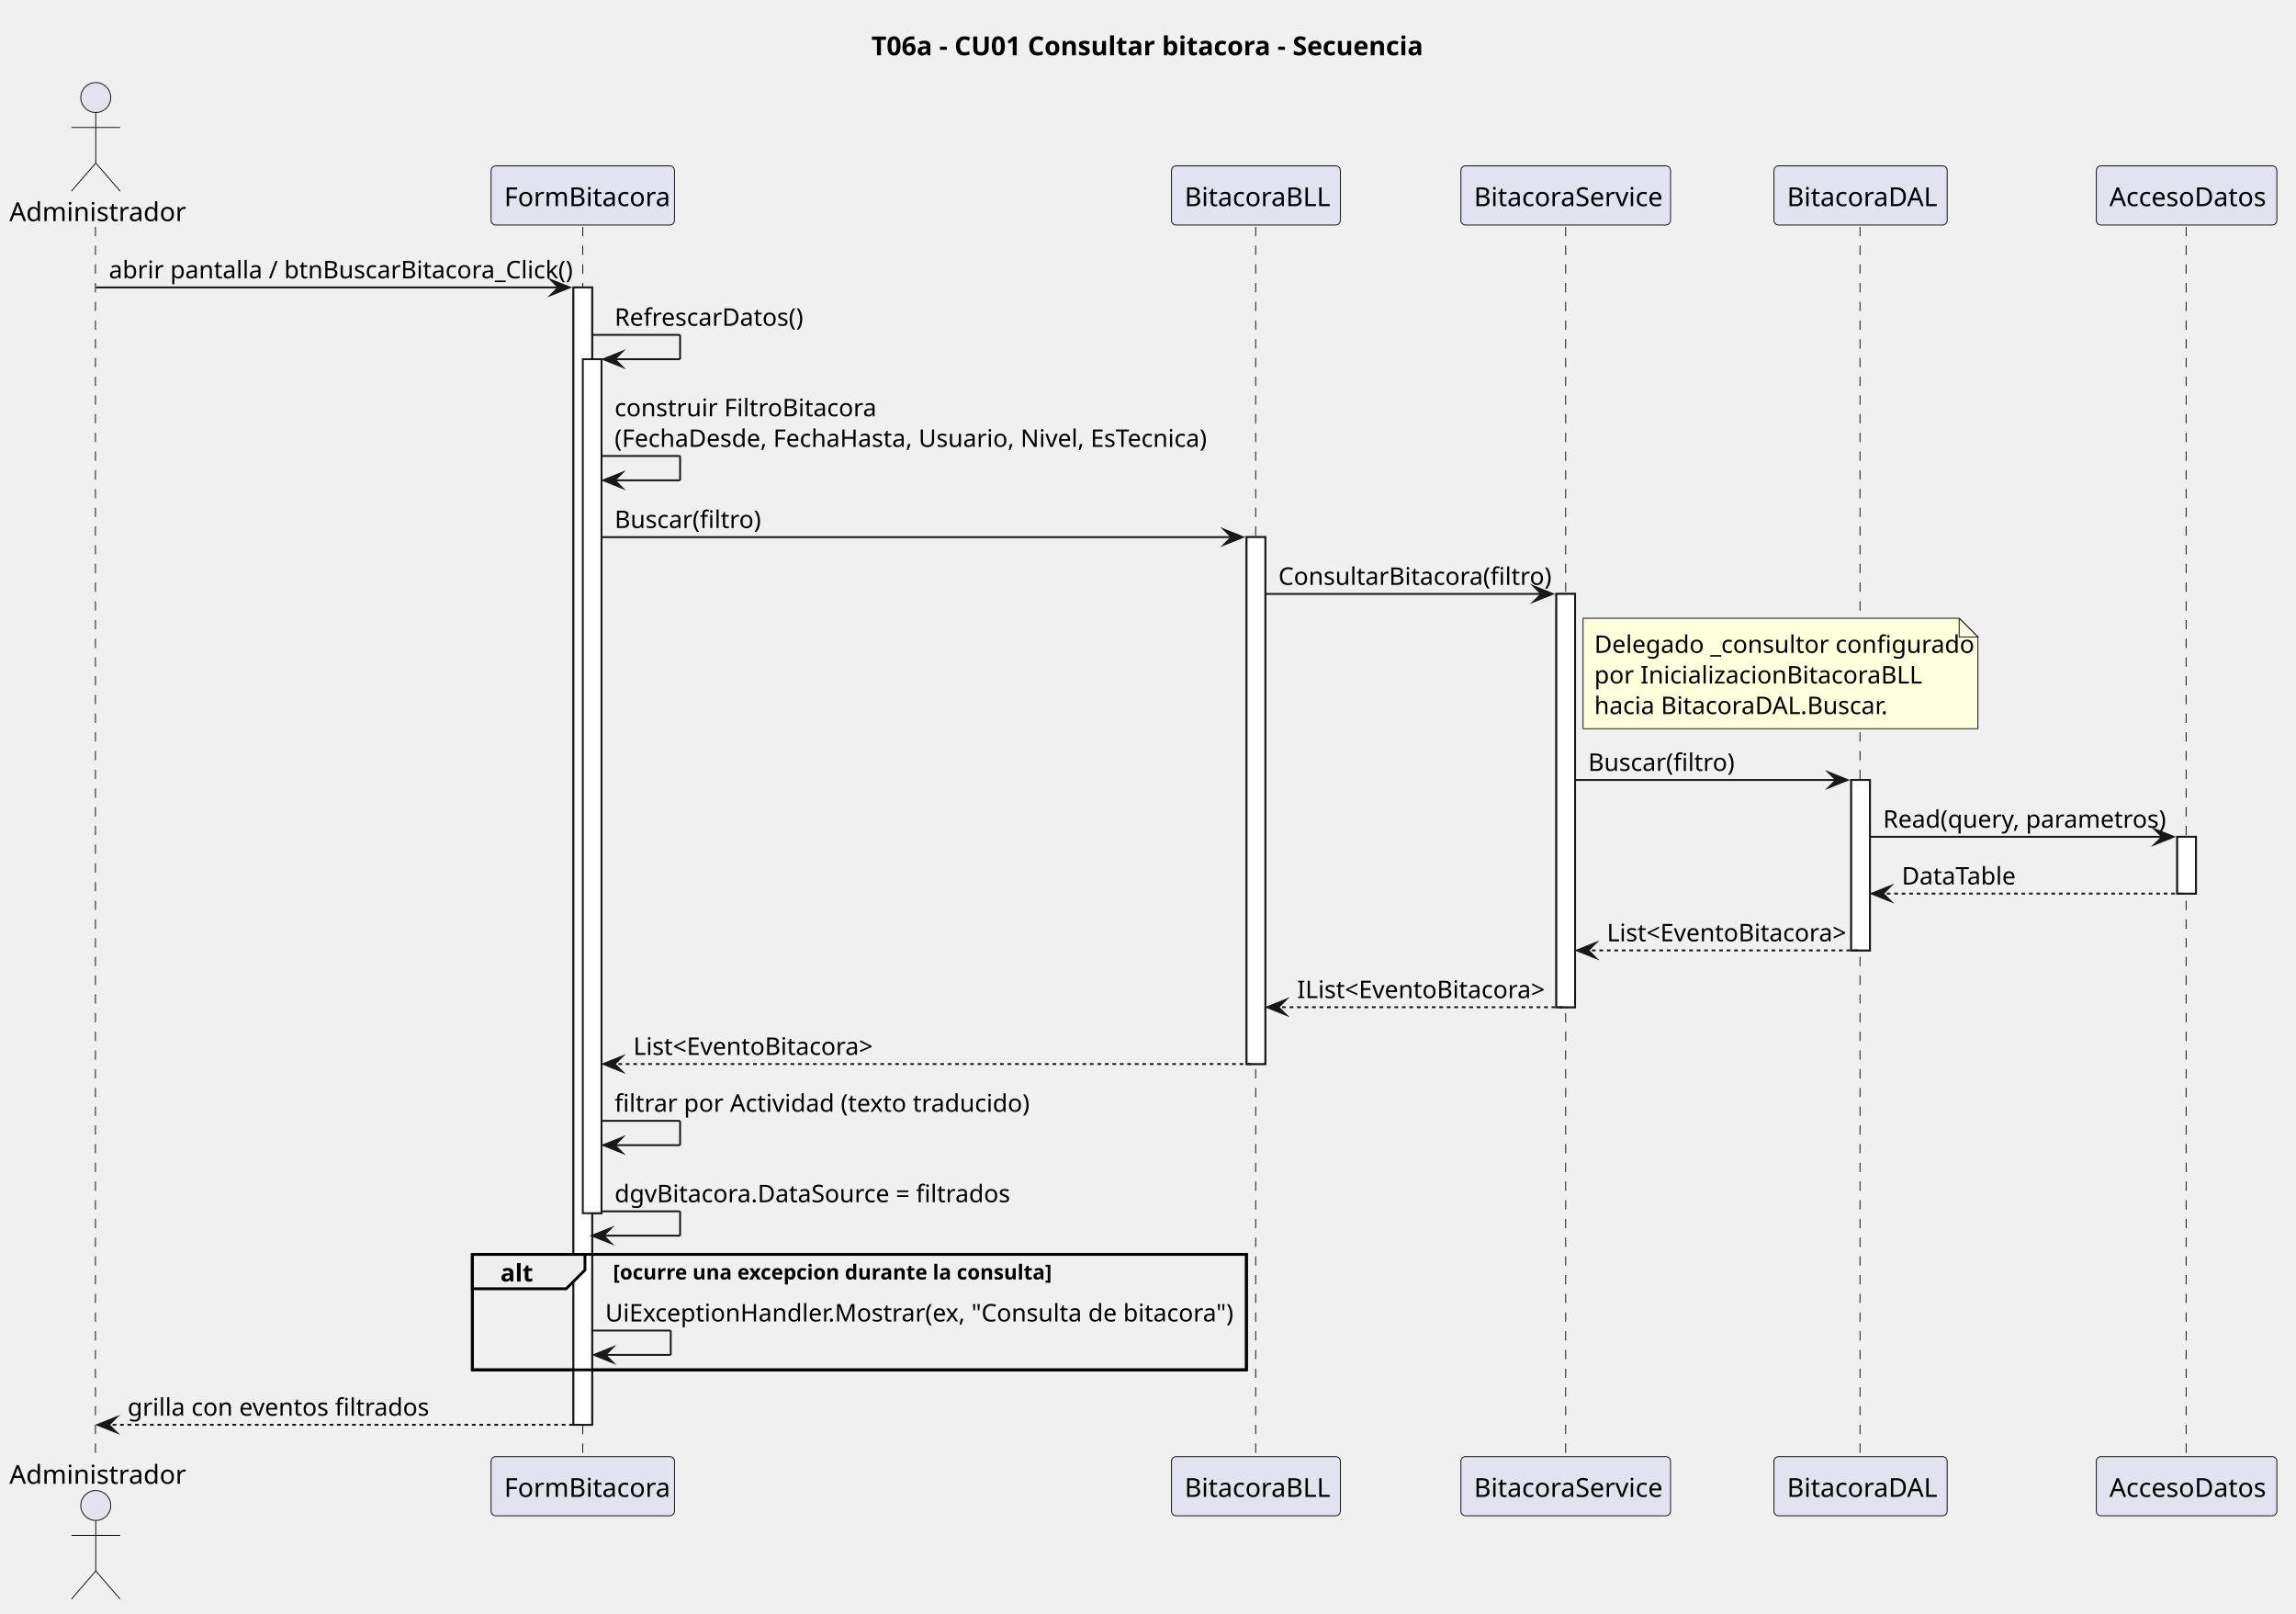
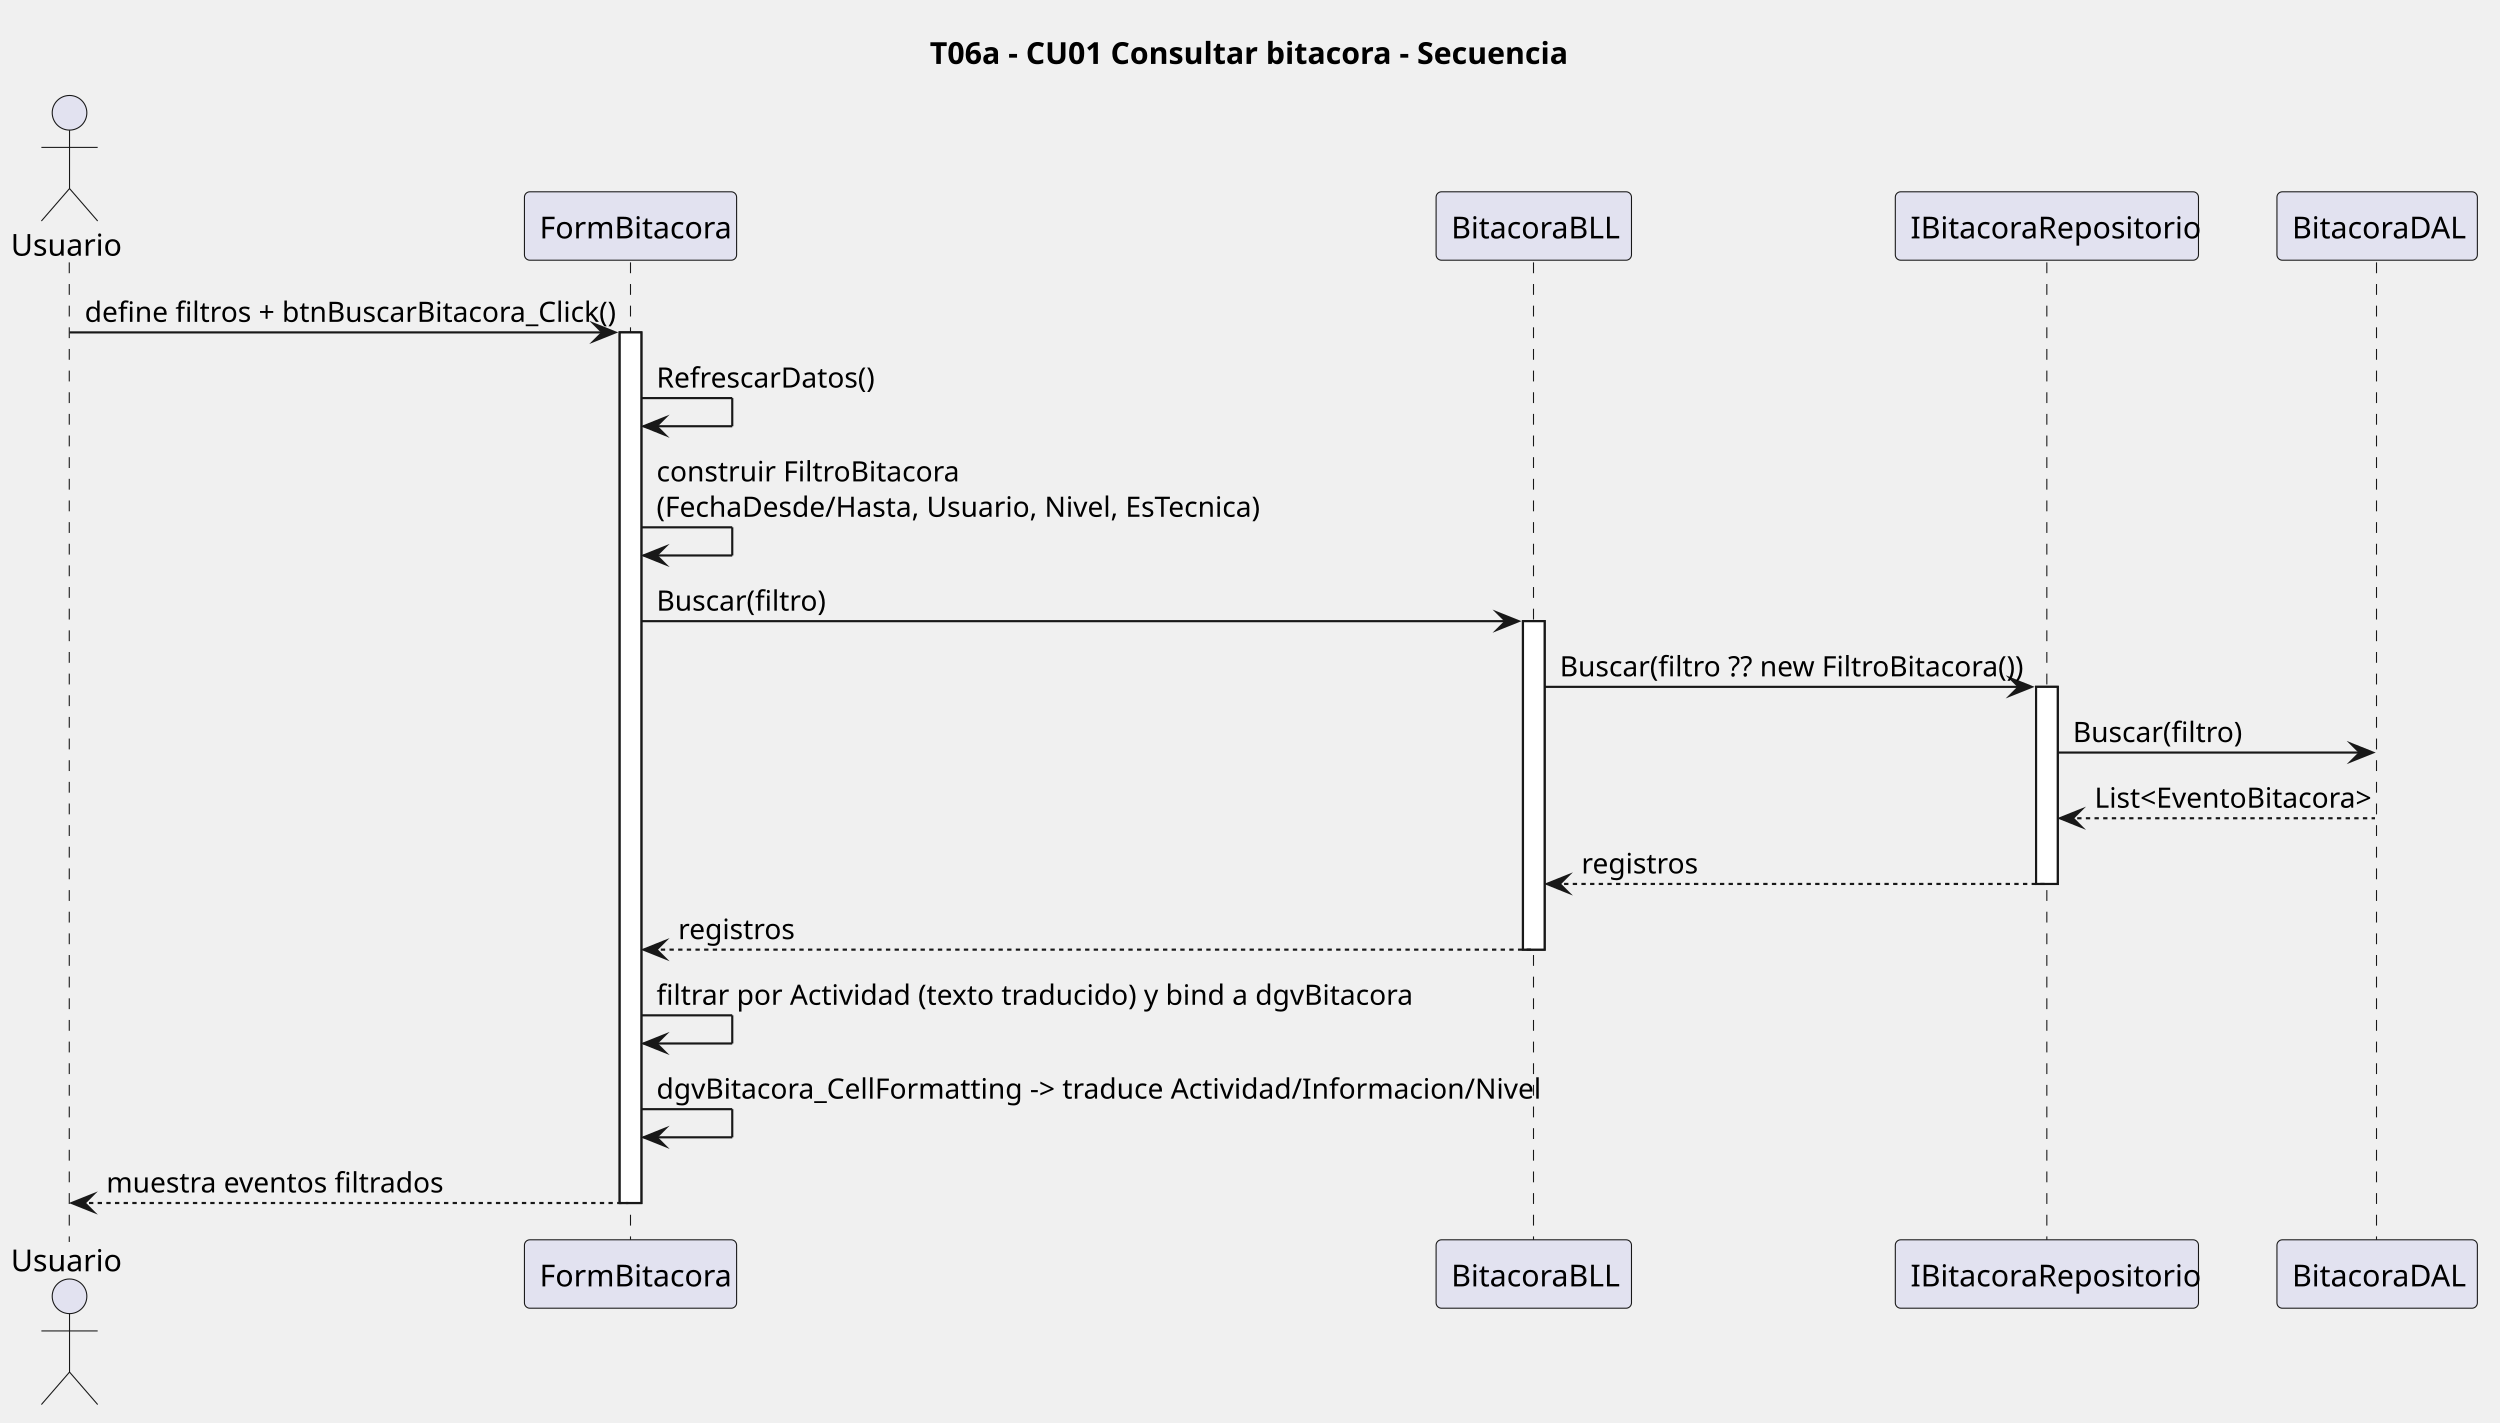
- <svg xmlns="http://www.w3.org/2000/svg" contentStyleType="text/css" data-diagram-type="SEQUENCE" height="862px" preserveAspectRatio="none" style="width:1227px;height:862px;background:#FFFFFF;" version="1.1" viewBox="0 0 1227 862" width="1227px" zoomAndPan="magnify">
+ <svg xmlns="http://www.w3.org/2000/svg" contentStyleType="text/css" data-diagram-type="SEQUENCE" height="657px" preserveAspectRatio="none" style="width:1155px;height:657px;background:#FFFFFF;" version="1.1" viewBox="0 0 1155 657" width="1155px" zoomAndPan="magnify">
  <defs />
  <g>
    <g class="title" data-source-line="1">
-       <text fill="#000000" font-family="sans-serif" font-size="14" font-weight="700" lengthAdjust="spacing" textLength="289.427" x="465.672" y="29.533">T06a - CU01 Consultar bitacora - Secuencia</text>
+       <text fill="#000000" font-family="sans-serif" font-size="14" font-weight="700" lengthAdjust="spacing" textLength="289.427" x="429.557" y="29.533">T06a - CU01 Consultar bitacora - Secuencia</text>
    </g>
    <g>
-       <rect fill="#FFFFFF" height="607.68" style="stroke:#181818;stroke-width:1;" width="10" x="306.449" y="153.57" />
+       <rect fill="#FFFFFF" height="402.219" style="stroke:#181818;stroke-width:1;" width="10" x="286.301" y="153.57" />
    </g>
    <g>
-       <rect fill="#FFFFFF" height="456.273" style="stroke:#181818;stroke-width:1;" width="10" x="311.449" y="191.922" />
+       <rect fill="#FFFFFF" height="151.758" style="stroke:#181818;stroke-width:1;" width="10" x="703.611" y="286.977" />
    </g>
    <g>
-       <rect fill="#FFFFFF" height="281.516" style="stroke:#181818;stroke-width:1;" width="10" x="666.181" y="286.977" />
+       <rect fill="#FFFFFF" height="91.055" style="stroke:#181818;stroke-width:1;" width="10" x="940.668" y="317.328" />
+     </g>
+     <g class="participant-lifeline" data-entity-uid="part1" data-qualified-name="Usuario" data-source-line="6" id="part1-lifeline">
+       <g>
+         <rect fill="#000000" fill-opacity="0" height="452.57" width="8" x="28.121" y="121.219" />
+         <line style="stroke:#181818;stroke-width:0.5;stroke-dasharray:5,5;" x1="32" x2="32" y1="121.219" y2="573.789" />
+       </g>
+     </g>
+     <g class="participant-lifeline" data-entity-uid="part2" data-qualified-name="Form" data-source-line="7" id="part2-lifeline">
+       <g>
+         <rect fill="#000000" fill-opacity="0" height="452.57" width="8" x="287.301" y="121.219" />
+         <line style="stroke:#181818;stroke-width:0.5;stroke-dasharray:5,5;" x1="291.291" x2="291.291" y1="121.219" y2="573.789" />
+       </g>
+     </g>
+     <g class="participant-lifeline" data-entity-uid="part3" data-qualified-name="BLL" data-source-line="8" id="part3-lifeline">
+       <g>
+         <rect fill="#000000" fill-opacity="0" height="452.57" width="8" x="704.611" y="121.219" />
+         <line style="stroke:#181818;stroke-width:0.5;stroke-dasharray:5,5;" x1="708.477" x2="708.477" y1="121.219" y2="573.789" />
+       </g>
+     </g>
+     <g class="participant-lifeline" data-entity-uid="part4" data-qualified-name="Repo" data-source-line="9" id="part4-lifeline">
+       <g>
+         <rect fill="#000000" fill-opacity="0" height="452.57" width="8" x="941.668" y="121.219" />
+         <line style="stroke:#181818;stroke-width:0.5;stroke-dasharray:5,5;" x1="945.637" x2="945.637" y1="121.219" y2="573.789" />
+       </g>
+     </g>
+     <g class="participant-lifeline" data-entity-uid="part5" data-qualified-name="DAL" data-source-line="10" id="part5-lifeline">
+       <g>
+         <rect fill="#000000" fill-opacity="0" height="452.57" width="8" x="1094.244" y="121.219" />
+         <line style="stroke:#181818;stroke-width:0.5;stroke-dasharray:5,5;" x1="1097.948" x2="1097.948" y1="121.219" y2="573.789" />
+       </g>
+     </g>
+     <g class="participant participant-head" data-entity-uid="part1" data-qualified-name="Usuario" data-source-line="6" id="part1-head">
+       <text fill="#000000" font-family="sans-serif" font-size="14" lengthAdjust="spacing" textLength="48.241" x="5" y="118.143">Usuario</text>
+       <ellipse cx="32.121" cy="52.109" fill="#E2E2F0" rx="8" ry="8" style="stroke:#181818;stroke-width:0.5;" />
+       <path d="M32.121,60.109 L32.121,87.109 M19.121,68.109 L45.121,68.109 M32.121,87.109 L19.121,102.109 M32.121,87.109 L45.121,102.109" fill="none" style="stroke:#181818;stroke-width:0.5;" />
+     </g>
+     <g class="participant participant-tail" data-entity-uid="part1" data-qualified-name="Usuario" data-source-line="6" id="part1-tail">
+       <text fill="#000000" font-family="sans-serif" font-size="14" lengthAdjust="spacing" textLength="48.241" x="5" y="587.322">Usuario</text>
+       <ellipse cx="32.121" cy="598.898" fill="#E2E2F0" rx="8" ry="8" style="stroke:#181818;stroke-width:0.5;" />
+       <path d="M32.121,606.898 L32.121,633.898 M19.121,614.898 L45.121,614.898 M32.121,633.898 L19.121,648.898 M32.121,633.898 L45.121,648.898" fill="none" style="stroke:#181818;stroke-width:0.5;" />
+     </g>
+     <g class="participant participant-head" data-entity-uid="part2" data-qualified-name="Form" data-source-line="7" id="part2-head">
+       <rect fill="#E2E2F0" height="31.609" rx="2.5" ry="2.5" style="stroke:#181818;stroke-width:0.5;" width="98.02" x="242.291" y="88.609" />
+       <text fill="#000000" font-family="sans-serif" font-size="14" lengthAdjust="spacing" textLength="84.02" x="249.291" y="110.143">FormBitacora</text>
+     </g>
+     <g class="participant participant-tail" data-entity-uid="part2" data-qualified-name="Form" data-source-line="7" id="part2-tail">
+       <rect fill="#E2E2F0" height="31.609" rx="2.5" ry="2.5" style="stroke:#181818;stroke-width:0.5;" width="98.02" x="242.291" y="572.789" />
+       <text fill="#000000" font-family="sans-serif" font-size="14" lengthAdjust="spacing" textLength="84.02" x="249.291" y="594.322">FormBitacora</text>
+     </g>
+     <g class="participant participant-head" data-entity-uid="part3" data-qualified-name="BLL" data-source-line="8" id="part3-head">
+       <rect fill="#E2E2F0" height="31.609" rx="2.5" ry="2.5" style="stroke:#181818;stroke-width:0.5;" width="90.269" x="663.477" y="88.609" />
+       <text fill="#000000" font-family="sans-serif" font-size="14" lengthAdjust="spacing" textLength="76.269" x="670.477" y="110.143">BitacoraBLL</text>
+     </g>
+     <g class="participant participant-tail" data-entity-uid="part3" data-qualified-name="BLL" data-source-line="8" id="part3-tail">
+       <rect fill="#E2E2F0" height="31.609" rx="2.5" ry="2.5" style="stroke:#181818;stroke-width:0.5;" width="90.269" x="663.477" y="572.789" />
+       <text fill="#000000" font-family="sans-serif" font-size="14" lengthAdjust="spacing" textLength="76.269" x="670.477" y="594.322">BitacoraBLL</text>
+     </g>
+     <g class="participant participant-head" data-entity-uid="part4" data-qualified-name="Repo" data-source-line="9" id="part4-head">
+       <rect fill="#E2E2F0" height="31.609" rx="2.5" ry="2.5" style="stroke:#181818;stroke-width:0.5;" width="140.061" x="875.637" y="88.609" />
+       <text fill="#000000" font-family="sans-serif" font-size="14" lengthAdjust="spacing" textLength="126.061" x="882.637" y="110.143">IBitacoraRepositorio</text>
+     </g>
+     <g class="participant participant-tail" data-entity-uid="part4" data-qualified-name="Repo" data-source-line="9" id="part4-tail">
+       <rect fill="#E2E2F0" height="31.609" rx="2.5" ry="2.5" style="stroke:#181818;stroke-width:0.5;" width="140.061" x="875.637" y="572.789" />
+       <text fill="#000000" font-family="sans-serif" font-size="14" lengthAdjust="spacing" textLength="126.061" x="882.637" y="594.322">IBitacoraRepositorio</text>
+     </g>
+     <g class="participant participant-head" data-entity-uid="part5" data-qualified-name="DAL" data-source-line="10" id="part5-head">
+       <rect fill="#E2E2F0" height="31.609" rx="2.5" ry="2.5" style="stroke:#181818;stroke-width:0.5;" width="92.593" x="1051.948" y="88.609" />
+       <text fill="#000000" font-family="sans-serif" font-size="14" lengthAdjust="spacing" textLength="78.593" x="1058.948" y="110.143">BitacoraDAL</text>
+     </g>
+     <g class="participant participant-tail" data-entity-uid="part5" data-qualified-name="DAL" data-source-line="10" id="part5-tail">
+       <rect fill="#E2E2F0" height="31.609" rx="2.5" ry="2.5" style="stroke:#181818;stroke-width:0.5;" width="92.593" x="1051.948" y="572.789" />
+       <text fill="#000000" font-family="sans-serif" font-size="14" lengthAdjust="spacing" textLength="78.593" x="1058.948" y="594.322">BitacoraDAL</text>
    </g>
    <g>
-       <rect fill="#FFFFFF" height="220.812" style="stroke:#181818;stroke-width:1;" width="10" x="831.726" y="317.328" />
+       <rect fill="#FFFFFF" height="402.219" style="stroke:#181818;stroke-width:1;" width="10" x="286.301" y="153.57" />
    </g>
    <g>
-       <rect fill="#FFFFFF" height="91.055" style="stroke:#181818;stroke-width:1;" width="10" x="989.302" y="416.734" />
+       <rect fill="#FFFFFF" height="151.758" style="stroke:#181818;stroke-width:1;" width="10" x="703.611" y="286.977" />
    </g>
    <g>
-       <rect fill="#FFFFFF" height="30.352" style="stroke:#181818;stroke-width:1;" width="10" x="1163.53" y="447.086" />
+       <rect fill="#FFFFFF" height="91.055" style="stroke:#181818;stroke-width:1;" width="10" x="940.668" y="317.328" />
    </g>
-     <rect fill="none" height="61.703" style="stroke:#000000;stroke-width:1.5;" width="413.656" x="252.439" y="670.195" />
-     <g class="participant-lifeline" data-entity-uid="part1" data-qualified-name="Administrador" data-source-line="3" id="part1-lifeline">
-       <g>
-         <rect fill="#000000" fill-opacity="0" height="658.031" width="8" x="47.183" y="121.219" />
-         <line style="stroke:#181818;stroke-width:0.5;stroke-dasharray:5,5;" x1="51" x2="51" y1="121.219" y2="779.25" />
-       </g>
+     <g class="message" data-entity-1="part1" data-entity-2="part2" data-source-line="12" id="msg1">
+       <polygon fill="#181818" points="274.301,149.57,284.301,153.57,274.301,157.57,278.301,153.57" style="stroke:#181818;stroke-width:1;stroke-linejoin:miter;stroke-miterlimit:10;" />
+       <line style="stroke:#181818;stroke-width:1;" x1="32.121" x2="280.301" y1="153.57" y2="153.57" />
+       <text fill="#000000" font-family="sans-serif" font-size="13" lengthAdjust="spacing" textLength="235.181" x="39.121" y="148.714">define filtros + btnBuscarBitacora_Click()</text>
    </g>
-     <g class="participant-lifeline" data-entity-uid="part2" data-qualified-name="FormBitacora" data-source-line="4" id="part2-lifeline">
-       <g>
-         <rect fill="#000000" fill-opacity="0" height="658.031" width="8" x="307.449" y="121.219" />
-         <line style="stroke:#181818;stroke-width:0.5;stroke-dasharray:5,5;" x1="311.438" x2="311.438" y1="121.219" y2="779.25" />
-       </g>
+     <g class="message" data-entity-1="part2" data-entity-2="part2" data-source-line="14" id="msg2">
+       <line style="stroke:#181818;stroke-width:1;" x1="296.301" x2="338.301" y1="183.922" y2="183.922" />
+       <line style="stroke:#181818;stroke-width:1;" x1="338.301" x2="338.301" y1="183.922" y2="196.922" />
+       <line style="stroke:#181818;stroke-width:1;" x1="297.301" x2="338.301" y1="196.922" y2="196.922" />
+       <polygon fill="#181818" points="307.301,192.922,297.301,196.922,307.301,200.922,303.301,196.922" style="stroke:#181818;stroke-width:1;stroke-linejoin:miter;stroke-miterlimit:10;" />
+       <text fill="#000000" font-family="sans-serif" font-size="13" lengthAdjust="spacing" textLength="98.966" x="303.301" y="179.065">RefrescarDatos()</text>
    </g>
-     <g class="participant-lifeline" data-entity-uid="part3" data-qualified-name="BitacoraBLL" data-source-line="5" id="part3-lifeline">
-       <g>
-         <rect fill="#000000" fill-opacity="0" height="658.031" width="8" x="667.181" y="121.219" />
-         <line style="stroke:#181818;stroke-width:0.5;stroke-dasharray:5,5;" x1="671.047" x2="671.047" y1="121.219" y2="779.25" />
-       </g>
-     </g>
-     <g class="participant-lifeline" data-entity-uid="part4" data-qualified-name="BitacoraService" data-source-line="6" id="part4-lifeline">
-       <g>
-         <rect fill="#000000" fill-opacity="0" height="658.031" width="8" x="832.726" y="121.219" />
-         <line style="stroke:#181818;stroke-width:0.5;stroke-dasharray:5,5;" x1="836.705" x2="836.705" y1="121.219" y2="779.25" />
-       </g>
-     </g>
-     <g class="participant-lifeline" data-entity-uid="part5" data-qualified-name="BitacoraDAL" data-source-line="7" id="part5-lifeline">
-       <g>
-         <rect fill="#000000" fill-opacity="0" height="658.031" width="8" x="990.302" y="121.219" />
-         <line style="stroke:#181818;stroke-width:0.5;stroke-dasharray:5,5;" x1="994.005" x2="994.005" y1="121.219" y2="779.25" />
-       </g>
-     </g>
-     <g class="participant-lifeline" data-entity-uid="part6" data-qualified-name="AccesoDatos" data-source-line="8" id="part6-lifeline">
-       <g>
-         <rect fill="#000000" fill-opacity="0" height="658.031" width="8" x="1164.53" y="121.219" />
-         <line style="stroke:#181818;stroke-width:0.5;stroke-dasharray:5,5;" x1="1168.289" x2="1168.289" y1="121.219" y2="779.25" />
-       </g>
-     </g>
-     <g class="participant participant-head" data-entity-uid="part1" data-qualified-name="Administrador" data-source-line="3" id="part1-head">
-       <text fill="#000000" font-family="sans-serif" font-size="14" lengthAdjust="spacing" textLength="86.365" x="5" y="118.143">Administrador</text>
-       <ellipse cx="51.183" cy="52.109" fill="#E2E2F0" rx="8" ry="8" style="stroke:#181818;stroke-width:0.5;" />
-       <path d="M51.183,60.109 L51.183,87.109 M38.183,68.109 L64.183,68.109 M51.183,87.109 L38.183,102.109 M51.183,87.109 L64.183,102.109" fill="none" style="stroke:#181818;stroke-width:0.5;" />
-     </g>
-     <g class="participant participant-tail" data-entity-uid="part1" data-qualified-name="Administrador" data-source-line="3" id="part1-tail">
-       <text fill="#000000" font-family="sans-serif" font-size="14" lengthAdjust="spacing" textLength="86.365" x="5" y="792.783">Administrador</text>
-       <ellipse cx="51.183" cy="804.359" fill="#E2E2F0" rx="8" ry="8" style="stroke:#181818;stroke-width:0.5;" />
-       <path d="M51.183,812.359 L51.183,839.359 M38.183,820.359 L64.183,820.359 M51.183,839.359 L38.183,854.359 M51.183,839.359 L64.183,854.359" fill="none" style="stroke:#181818;stroke-width:0.5;" />
-     </g>
-     <g class="participant participant-head" data-entity-uid="part2" data-qualified-name="FormBitacora" data-source-line="4" id="part2-head">
-       <rect fill="#E2E2F0" height="31.609" rx="2.5" ry="2.5" style="stroke:#181818;stroke-width:0.5;" width="98.02" x="262.438" y="88.609" />
-       <text fill="#000000" font-family="sans-serif" font-size="14" lengthAdjust="spacing" textLength="84.02" x="269.438" y="110.143">FormBitacora</text>
-     </g>
-     <g class="participant participant-tail" data-entity-uid="part2" data-qualified-name="FormBitacora" data-source-line="4" id="part2-tail">
-       <rect fill="#E2E2F0" height="31.609" rx="2.5" ry="2.5" style="stroke:#181818;stroke-width:0.5;" width="98.02" x="262.438" y="778.25" />
-       <text fill="#000000" font-family="sans-serif" font-size="14" lengthAdjust="spacing" textLength="84.02" x="269.438" y="799.783">FormBitacora</text>
-     </g>
-     <g class="participant participant-head" data-entity-uid="part3" data-qualified-name="BitacoraBLL" data-source-line="5" id="part3-head">
-       <rect fill="#E2E2F0" height="31.609" rx="2.5" ry="2.5" style="stroke:#181818;stroke-width:0.5;" width="90.269" x="626.047" y="88.609" />
-       <text fill="#000000" font-family="sans-serif" font-size="14" lengthAdjust="spacing" textLength="76.269" x="633.047" y="110.143">BitacoraBLL</text>
-     </g>
-     <g class="participant participant-tail" data-entity-uid="part3" data-qualified-name="BitacoraBLL" data-source-line="5" id="part3-tail">
-       <rect fill="#E2E2F0" height="31.609" rx="2.5" ry="2.5" style="stroke:#181818;stroke-width:0.5;" width="90.269" x="626.047" y="778.25" />
-       <text fill="#000000" font-family="sans-serif" font-size="14" lengthAdjust="spacing" textLength="76.269" x="633.047" y="799.783">BitacoraBLL</text>
-     </g>
-     <g class="participant participant-head" data-entity-uid="part4" data-qualified-name="BitacoraService" data-source-line="6" id="part4-head">
-       <rect fill="#E2E2F0" height="31.609" rx="2.5" ry="2.5" style="stroke:#181818;stroke-width:0.5;" width="112.041" x="780.705" y="88.609" />
-       <text fill="#000000" font-family="sans-serif" font-size="14" lengthAdjust="spacing" textLength="98.041" x="787.705" y="110.143">BitacoraService</text>
-     </g>
-     <g class="participant participant-tail" data-entity-uid="part4" data-qualified-name="BitacoraService" data-source-line="6" id="part4-tail">
-       <rect fill="#E2E2F0" height="31.609" rx="2.5" ry="2.5" style="stroke:#181818;stroke-width:0.5;" width="112.041" x="780.705" y="778.25" />
-       <text fill="#000000" font-family="sans-serif" font-size="14" lengthAdjust="spacing" textLength="98.041" x="787.705" y="799.783">BitacoraService</text>
-     </g>
-     <g class="participant participant-head" data-entity-uid="part5" data-qualified-name="BitacoraDAL" data-source-line="7" id="part5-head">
-       <rect fill="#E2E2F0" height="31.609" rx="2.5" ry="2.5" style="stroke:#181818;stroke-width:0.5;" width="92.593" x="948.005" y="88.609" />
-       <text fill="#000000" font-family="sans-serif" font-size="14" lengthAdjust="spacing" textLength="78.593" x="955.005" y="110.143">BitacoraDAL</text>
-     </g>
-     <g class="participant participant-tail" data-entity-uid="part5" data-qualified-name="BitacoraDAL" data-source-line="7" id="part5-tail">
-       <rect fill="#E2E2F0" height="31.609" rx="2.5" ry="2.5" style="stroke:#181818;stroke-width:0.5;" width="92.593" x="948.005" y="778.25" />
-       <text fill="#000000" font-family="sans-serif" font-size="14" lengthAdjust="spacing" textLength="78.593" x="955.005" y="799.783">BitacoraDAL</text>
-     </g>
-     <g class="participant participant-head" data-entity-uid="part6" data-qualified-name="AccesoDatos" data-source-line="8" id="part6-head">
-       <rect fill="#E2E2F0" height="31.609" rx="2.5" ry="2.5" style="stroke:#181818;stroke-width:0.5;" width="96.482" x="1120.289" y="88.609" />
-       <text fill="#000000" font-family="sans-serif" font-size="14" lengthAdjust="spacing" textLength="82.482" x="1127.289" y="110.143">AccesoDatos</text>
-     </g>
-     <g class="participant participant-tail" data-entity-uid="part6" data-qualified-name="AccesoDatos" data-source-line="8" id="part6-tail">
-       <rect fill="#E2E2F0" height="31.609" rx="2.5" ry="2.5" style="stroke:#181818;stroke-width:0.5;" width="96.482" x="1120.289" y="778.25" />
-       <text fill="#000000" font-family="sans-serif" font-size="14" lengthAdjust="spacing" textLength="82.482" x="1127.289" y="799.783">AccesoDatos</text>
-     </g>
-     <g>
-       <rect fill="#FFFFFF" height="607.68" style="stroke:#181818;stroke-width:1;" width="10" x="306.449" y="153.57" />
-     </g>
-     <g>
-       <rect fill="#FFFFFF" height="456.273" style="stroke:#181818;stroke-width:1;" width="10" x="311.449" y="191.922" />
-     </g>
-     <g>
-       <rect fill="#FFFFFF" height="281.516" style="stroke:#181818;stroke-width:1;" width="10" x="666.181" y="286.977" />
-     </g>
-     <g>
-       <rect fill="#FFFFFF" height="220.812" style="stroke:#181818;stroke-width:1;" width="10" x="831.726" y="317.328" />
-     </g>
-     <g>
-       <rect fill="#FFFFFF" height="91.055" style="stroke:#181818;stroke-width:1;" width="10" x="989.302" y="416.734" />
-     </g>
-     <g>
-       <rect fill="#FFFFFF" height="30.352" style="stroke:#181818;stroke-width:1;" width="10" x="1163.53" y="447.086" />
-     </g>
-     <g class="message" data-entity-1="part1" data-entity-2="part2" data-source-line="10" id="msg1">
-       <polygon fill="#181818" points="294.449,149.57,304.449,153.57,294.449,157.57,298.449,153.57" style="stroke:#181818;stroke-width:1;stroke-linejoin:miter;stroke-miterlimit:10;" />
-       <line style="stroke:#181818;stroke-width:1;" x1="51.183" x2="300.449" y1="153.57" y2="153.57" />
-       <text fill="#000000" font-family="sans-serif" font-size="13" lengthAdjust="spacing" textLength="236.266" x="58.183" y="148.714">abrir pantalla / btnBuscarBitacora_Click()</text>
-     </g>
-     <g class="message" data-entity-1="part2" data-entity-2="part2" data-source-line="12" id="msg2">
-       <line style="stroke:#181818;stroke-width:1;" x1="316.449" x2="363.449" y1="178.922" y2="178.922" />
-       <line style="stroke:#181818;stroke-width:1;" x1="363.449" x2="363.449" y1="178.922" y2="191.922" />
-       <line style="stroke:#181818;stroke-width:1;" x1="322.449" x2="363.449" y1="191.922" y2="191.922" />
-       <polygon fill="#181818" points="332.449,187.922,322.449,191.922,332.449,195.922,328.449,191.922" style="stroke:#181818;stroke-width:1;stroke-linejoin:miter;stroke-miterlimit:10;" />
-       <text fill="#000000" font-family="sans-serif" font-size="13" lengthAdjust="spacing" textLength="98.966" x="328.449" y="174.065">RefrescarDatos()</text>
-     </g>
-     <g class="message" data-entity-1="part2" data-entity-2="part2" data-source-line="14" id="msg3">
-       <line style="stroke:#181818;stroke-width:1;" x1="321.449" x2="363.449" y1="243.625" y2="243.625" />
-       <line style="stroke:#181818;stroke-width:1;" x1="363.449" x2="363.449" y1="243.625" y2="256.625" />
-       <line style="stroke:#181818;stroke-width:1;" x1="322.449" x2="363.449" y1="256.625" y2="256.625" />
-       <polygon fill="#181818" points="332.449,252.625,322.449,256.625,332.449,260.625,328.449,256.625" style="stroke:#181818;stroke-width:1;stroke-linejoin:miter;stroke-miterlimit:10;" />
-       <text fill="#000000" font-family="sans-serif" font-size="13" lengthAdjust="spacing" textLength="130.038" x="328.449" y="222.417">construir FiltroBitacora</text>
-       <text fill="#000000" font-family="sans-serif" font-size="13" lengthAdjust="spacing" textLength="315.732" x="328.449" y="238.769">(FechaDesde, FechaHasta, Usuario, Nivel, EsTecnica)</text>
+     <g class="message" data-entity-1="part2" data-entity-2="part2" data-source-line="15" id="msg3">
+       <line style="stroke:#181818;stroke-width:1;" x1="296.301" x2="338.301" y1="243.625" y2="243.625" />
+       <line style="stroke:#181818;stroke-width:1;" x1="338.301" x2="338.301" y1="243.625" y2="256.625" />
+       <line style="stroke:#181818;stroke-width:1;" x1="297.301" x2="338.301" y1="256.625" y2="256.625" />
+       <polygon fill="#181818" points="307.301,252.625,297.301,256.625,307.301,260.625,303.301,256.625" style="stroke:#181818;stroke-width:1;stroke-linejoin:miter;stroke-miterlimit:10;" />
+       <text fill="#000000" font-family="sans-serif" font-size="13" lengthAdjust="spacing" textLength="130.038" x="303.301" y="222.417">construir FiltroBitacora</text>
+       <text fill="#000000" font-family="sans-serif" font-size="13" lengthAdjust="spacing" textLength="275.99" x="303.301" y="238.769">(FechaDesde/Hasta, Usuario, Nivel, EsTecnica)</text>
    </g>
    <g class="message" data-entity-1="part2" data-entity-2="part3" data-source-line="16" id="msg4">
-       <polygon fill="#181818" points="654.181,282.977,664.181,286.977,654.181,290.977,658.181,286.977" style="stroke:#181818;stroke-width:1;stroke-linejoin:miter;stroke-miterlimit:10;" />
-       <line style="stroke:#181818;stroke-width:1;" x1="321.449" x2="660.181" y1="286.977" y2="286.977" />
-       <text fill="#000000" font-family="sans-serif" font-size="13" lengthAdjust="spacing" textLength="73.677" x="328.449" y="282.12">Buscar(filtro)</text>
+       <polygon fill="#181818" points="691.611,282.977,701.611,286.977,691.611,290.977,695.611,286.977" style="stroke:#181818;stroke-width:1;stroke-linejoin:miter;stroke-miterlimit:10;" />
+       <line style="stroke:#181818;stroke-width:1;" x1="296.301" x2="697.611" y1="286.977" y2="286.977" />
+       <text fill="#000000" font-family="sans-serif" font-size="13" lengthAdjust="spacing" textLength="73.677" x="303.301" y="282.12">Buscar(filtro)</text>
    </g>
    <g class="message" data-entity-1="part3" data-entity-2="part4" data-source-line="18" id="msg5">
-       <polygon fill="#181818" points="819.726,313.328,829.726,317.328,819.726,321.328,823.726,317.328" style="stroke:#181818;stroke-width:1;stroke-linejoin:miter;stroke-miterlimit:10;" />
-       <line style="stroke:#181818;stroke-width:1;" x1="676.181" x2="825.726" y1="317.328" y2="317.328" />
-       <text fill="#000000" font-family="sans-serif" font-size="13" lengthAdjust="spacing" textLength="136.544" x="683.181" y="312.472">ConsultarBitacora(filtro)</text>
+       <polygon fill="#181818" points="928.668,313.328,938.668,317.328,928.668,321.328,932.668,317.328" style="stroke:#181818;stroke-width:1;stroke-linejoin:miter;stroke-miterlimit:10;" />
+       <line style="stroke:#181818;stroke-width:1;" x1="713.611" x2="934.668" y1="317.328" y2="317.328" />
+       <text fill="#000000" font-family="sans-serif" font-size="13" lengthAdjust="spacing" textLength="208.057" x="720.611" y="312.472">Buscar(filtro ?? new FiltroBitacora())</text>
    </g>
-     <path d="M846,330.328 L846,389.328 L1057,389.328 L1057,340.328 L1047,330.328 L846,330.328" fill="#FEFFDD" style="stroke:#181818;stroke-width:0.5;" />
-     <path d="M1047,330.328 L1047,340.328 L1057,340.328 L1047,330.328" fill="#FEFFDD" style="stroke:#181818;stroke-width:0.5;" />
-     <text fill="#000000" font-family="sans-serif" font-size="13" lengthAdjust="spacing" textLength="190.798" x="852" y="348.823">Delegado _consultor configurado</text>
-     <text fill="#000000" font-family="sans-serif" font-size="13" lengthAdjust="spacing" textLength="166.924" x="852" y="365.175">por InicializacionBitacoraBLL</text>
-     <text fill="#000000" font-family="sans-serif" font-size="13" lengthAdjust="spacing" textLength="155.352" x="852" y="381.526">hacia BitacoraDAL.Buscar.</text>
-     <g class="message" data-entity-1="part4" data-entity-2="part5" data-source-line="27" id="msg6">
-       <polygon fill="#181818" points="977.302,412.734,987.302,416.734,977.302,420.734,981.302,416.734" style="stroke:#181818;stroke-width:1;stroke-linejoin:miter;stroke-miterlimit:10;" />
-       <line style="stroke:#181818;stroke-width:1;" x1="841.726" x2="983.302" y1="416.734" y2="416.734" />
-       <text fill="#000000" font-family="sans-serif" font-size="13" lengthAdjust="spacing" textLength="73.677" x="848.726" y="411.878">Buscar(filtro)</text>
+     <g class="message" data-entity-1="part4" data-entity-2="part5" data-source-line="20" id="msg6">
+       <polygon fill="#181818" points="1086.244,343.68,1096.244,347.68,1086.244,351.68,1090.244,347.68" style="stroke:#181818;stroke-width:1;stroke-linejoin:miter;stroke-miterlimit:10;" />
+       <line style="stroke:#181818;stroke-width:1;" x1="950.668" x2="1092.244" y1="347.68" y2="347.68" />
+       <text fill="#000000" font-family="sans-serif" font-size="13" lengthAdjust="spacing" textLength="73.677" x="957.668" y="342.823">Buscar(filtro)</text>
    </g>
-     <g class="message" data-entity-1="part5" data-entity-2="part6" data-source-line="29" id="msg7">
-       <polygon fill="#181818" points="1151.53,443.086,1161.53,447.086,1151.53,451.086,1155.53,447.086" style="stroke:#181818;stroke-width:1;stroke-linejoin:miter;stroke-miterlimit:10;" />
-       <line style="stroke:#181818;stroke-width:1;" x1="999.302" x2="1157.53" y1="447.086" y2="447.086" />
-       <text fill="#000000" font-family="sans-serif" font-size="13" lengthAdjust="spacing" textLength="145.228" x="1006.302" y="442.229">Read(query, parametros)</text>
+     <g class="message" data-entity-1="part5" data-entity-2="part4" data-source-line="21" id="msg7">
+       <polygon fill="#181818" points="961.668,374.031,951.668,378.031,961.668,382.031,957.668,378.031" style="stroke:#181818;stroke-width:1;stroke-linejoin:miter;stroke-miterlimit:10;" />
+       <line style="stroke:#181818;stroke-width:1;stroke-dasharray:2,2;" x1="955.668" x2="1097.244" y1="378.031" y2="378.031" />
+       <text fill="#000000" font-family="sans-serif" font-size="13" lengthAdjust="spacing" textLength="123.576" x="967.668" y="373.175">List&lt;EventoBitacora&gt;</text>
    </g>
-     <g class="message" data-entity-1="part6" data-entity-2="part5" data-source-line="31" id="msg8">
-       <polygon fill="#181818" points="1010.302,473.438,1000.302,477.438,1010.302,481.438,1006.302,477.438" style="stroke:#181818;stroke-width:1;stroke-linejoin:miter;stroke-miterlimit:10;" />
-       <line style="stroke:#181818;stroke-width:1;stroke-dasharray:2,2;" x1="1004.302" x2="1167.53" y1="477.438" y2="477.438" />
-       <text fill="#000000" font-family="sans-serif" font-size="13" lengthAdjust="spacing" textLength="59.979" x="1016.302" y="472.581">DataTable</text>
+     <g class="message" data-entity-1="part4" data-entity-2="part3" data-source-line="22" id="msg8">
+       <polygon fill="#181818" points="724.611,404.383,714.611,408.383,724.611,412.383,720.611,408.383" style="stroke:#181818;stroke-width:1;stroke-linejoin:miter;stroke-miterlimit:10;" />
+       <line style="stroke:#181818;stroke-width:1;stroke-dasharray:2,2;" x1="718.611" x2="944.668" y1="408.383" y2="408.383" />
+       <text fill="#000000" font-family="sans-serif" font-size="13" lengthAdjust="spacing" textLength="49.848" x="730.611" y="403.526">registros</text>
    </g>
-     <g class="message" data-entity-1="part5" data-entity-2="part4" data-source-line="33" id="msg9">
-       <polygon fill="#181818" points="852.726,503.789,842.726,507.789,852.726,511.789,848.726,507.789" style="stroke:#181818;stroke-width:1;stroke-linejoin:miter;stroke-miterlimit:10;" />
-       <line style="stroke:#181818;stroke-width:1;stroke-dasharray:2,2;" x1="846.726" x2="993.302" y1="507.789" y2="507.789" />
-       <text fill="#000000" font-family="sans-serif" font-size="13" lengthAdjust="spacing" textLength="123.576" x="858.726" y="502.933">List&lt;EventoBitacora&gt;</text>
+     <g class="message" data-entity-1="part3" data-entity-2="part2" data-source-line="24" id="msg9">
+       <polygon fill="#181818" points="307.301,434.734,297.301,438.734,307.301,442.734,303.301,438.734" style="stroke:#181818;stroke-width:1;stroke-linejoin:miter;stroke-miterlimit:10;" />
+       <line style="stroke:#181818;stroke-width:1;stroke-dasharray:2,2;" x1="301.301" x2="707.611" y1="438.734" y2="438.734" />
+       <text fill="#000000" font-family="sans-serif" font-size="13" lengthAdjust="spacing" textLength="49.848" x="313.301" y="433.878">registros</text>
    </g>
-     <g class="message" data-entity-1="part4" data-entity-2="part3" data-source-line="35" id="msg10">
-       <polygon fill="#181818" points="687.181,534.141,677.181,538.141,687.181,542.141,683.181,538.141" style="stroke:#181818;stroke-width:1;stroke-linejoin:miter;stroke-miterlimit:10;" />
-       <line style="stroke:#181818;stroke-width:1;stroke-dasharray:2,2;" x1="681.181" x2="835.726" y1="538.141" y2="538.141" />
-       <text fill="#000000" font-family="sans-serif" font-size="13" lengthAdjust="spacing" textLength="127.188" x="693.181" y="533.284">IList&lt;EventoBitacora&gt;</text>
+     <g class="message" data-entity-1="part2" data-entity-2="part2" data-source-line="26" id="msg10">
+       <line style="stroke:#181818;stroke-width:1;" x1="296.301" x2="338.301" y1="469.086" y2="469.086" />
+       <line style="stroke:#181818;stroke-width:1;" x1="338.301" x2="338.301" y1="469.086" y2="482.086" />
+       <line style="stroke:#181818;stroke-width:1;" x1="297.301" x2="338.301" y1="482.086" y2="482.086" />
+       <polygon fill="#181818" points="307.301,478.086,297.301,482.086,307.301,486.086,303.301,482.086" style="stroke:#181818;stroke-width:1;stroke-linejoin:miter;stroke-miterlimit:10;" />
+       <text fill="#000000" font-family="sans-serif" font-size="13" lengthAdjust="spacing" textLength="326.6" x="303.301" y="464.229">filtrar por Actividad (texto traducido) y bind a dgvBitacora</text>
    </g>
-     <g class="message" data-entity-1="part3" data-entity-2="part2" data-source-line="37" id="msg11">
-       <polygon fill="#181818" points="332.449,564.492,322.449,568.492,332.449,572.492,328.449,568.492" style="stroke:#181818;stroke-width:1;stroke-linejoin:miter;stroke-miterlimit:10;" />
-       <line style="stroke:#181818;stroke-width:1;stroke-dasharray:2,2;" x1="326.449" x2="670.181" y1="568.492" y2="568.492" />
-       <text fill="#000000" font-family="sans-serif" font-size="13" lengthAdjust="spacing" textLength="123.576" x="338.449" y="563.636">List&lt;EventoBitacora&gt;</text>
+     <g class="message" data-entity-1="part2" data-entity-2="part2" data-source-line="27" id="msg11">
+       <line style="stroke:#181818;stroke-width:1;" x1="296.301" x2="338.301" y1="512.438" y2="512.438" />
+       <line style="stroke:#181818;stroke-width:1;" x1="338.301" x2="338.301" y1="512.438" y2="525.438" />
+       <line style="stroke:#181818;stroke-width:1;" x1="297.301" x2="338.301" y1="525.438" y2="525.438" />
+       <polygon fill="#181818" points="307.301,521.438,297.301,525.438,307.301,529.438,303.301,525.438" style="stroke:#181818;stroke-width:1;stroke-linejoin:miter;stroke-miterlimit:10;" />
+       <text fill="#000000" font-family="sans-serif" font-size="13" lengthAdjust="spacing" textLength="383.31" x="303.301" y="507.581">dgvBitacora_CellFormatting -&gt; traduce Actividad/Informacion/Nivel</text>
    </g>
-     <g class="message" data-entity-1="part2" data-entity-2="part2" data-source-line="40" id="msg12">
-       <line style="stroke:#181818;stroke-width:1;" x1="321.449" x2="363.449" y1="598.844" y2="598.844" />
-       <line style="stroke:#181818;stroke-width:1;" x1="363.449" x2="363.449" y1="598.844" y2="611.844" />
-       <line style="stroke:#181818;stroke-width:1;" x1="322.449" x2="363.449" y1="611.844" y2="611.844" />
-       <polygon fill="#181818" points="332.449,607.844,322.449,611.844,332.449,615.844,328.449,611.844" style="stroke:#181818;stroke-width:1;stroke-linejoin:miter;stroke-miterlimit:10;" />
-       <text fill="#000000" font-family="sans-serif" font-size="13" lengthAdjust="spacing" textLength="205.194" x="328.449" y="593.987">filtrar por Actividad (texto traducido)</text>
-     </g>
-     <g class="message" data-entity-1="part2" data-entity-2="part2" data-source-line="41" id="msg13">
-       <line style="stroke:#181818;stroke-width:1;" x1="321.449" x2="363.449" y1="647.195" y2="647.195" />
-       <line style="stroke:#181818;stroke-width:1;" x1="363.449" x2="363.449" y1="647.195" y2="660.195" />
-       <line style="stroke:#181818;stroke-width:1;" x1="316.449" x2="363.449" y1="660.195" y2="660.195" />
-       <polygon fill="#181818" points="326.449,656.195,316.449,660.195,326.449,664.195,322.449,660.195" style="stroke:#181818;stroke-width:1;stroke-linejoin:miter;stroke-miterlimit:10;" />
-       <text fill="#000000" font-family="sans-serif" font-size="13" lengthAdjust="spacing" textLength="201.246" x="328.449" y="642.339">dgvBitacora.DataSource = filtrados</text>
-     </g>
-     <path d="M252.439,670.195 L312.609,670.195 L312.609,678.547 L302.609,688.547 L252.439,688.547 L252.439,670.195" fill="#EEEEEE" style="stroke:#000000;stroke-width:1.5;" />
-     <rect fill="none" height="61.703" style="stroke:#000000;stroke-width:1.5;" width="413.656" x="252.439" y="670.195" />
-     <text fill="#000000" font-family="sans-serif" font-size="13" font-weight="700" lengthAdjust="spacing" textLength="15.171" x="267.438" y="684.69">alt</text>
-     <text fill="#000000" font-family="sans-serif" font-size="11" font-weight="700" lengthAdjust="spacing" textLength="224.941" x="327.609" y="683.614">[ocurre una excepcion durante la consulta]</text>
-     <g class="message" data-entity-1="part2" data-entity-2="part2" data-source-line="45" id="msg14">
-       <line style="stroke:#181818;stroke-width:1;" x1="316.449" x2="358.449" y1="710.898" y2="710.898" />
-       <line style="stroke:#181818;stroke-width:1;" x1="358.449" x2="358.449" y1="710.898" y2="723.898" />
-       <line style="stroke:#181818;stroke-width:1;" x1="317.449" x2="358.449" y1="723.898" y2="723.898" />
-       <polygon fill="#181818" points="327.449,719.898,317.449,723.898,327.449,727.898,323.449,723.898" style="stroke:#181818;stroke-width:1;stroke-linejoin:miter;stroke-miterlimit:10;" />
-       <text fill="#000000" font-family="sans-serif" font-size="13" lengthAdjust="spacing" textLength="320.646" x="323.449" y="706.042">UiExceptionHandler.Mostrar(ex, "Consulta de bitacora")</text>
-     </g>
-     <g class="message" data-entity-1="part2" data-entity-2="part1" data-source-line="48" id="msg15">
-       <polygon fill="#181818" points="62.183,757.25,52.183,761.25,62.183,765.25,58.183,761.25" style="stroke:#181818;stroke-width:1;stroke-linejoin:miter;stroke-miterlimit:10;" />
-       <line style="stroke:#181818;stroke-width:1;stroke-dasharray:2,2;" x1="56.183" x2="310.449" y1="761.25" y2="761.25" />
-       <text fill="#000000" font-family="sans-serif" font-size="13" lengthAdjust="spacing" textLength="150.3" x="68.183" y="756.394">grilla con eventos filtrados</text>
+     <g class="message" data-entity-1="part2" data-entity-2="part1" data-source-line="28" id="msg12">
+       <polygon fill="#181818" points="43.121,551.789,33.121,555.789,43.121,559.789,39.121,555.789" style="stroke:#181818;stroke-width:1;stroke-linejoin:miter;stroke-miterlimit:10;" />
+       <line style="stroke:#181818;stroke-width:1;stroke-dasharray:2,2;" x1="37.121" x2="290.301" y1="555.789" y2="555.789" />
+       <text fill="#000000" font-family="sans-serif" font-size="13" lengthAdjust="spacing" textLength="145.234" x="49.121" y="550.933">muestra eventos filtrados</text>
    </g>
  </g>
</svg>
